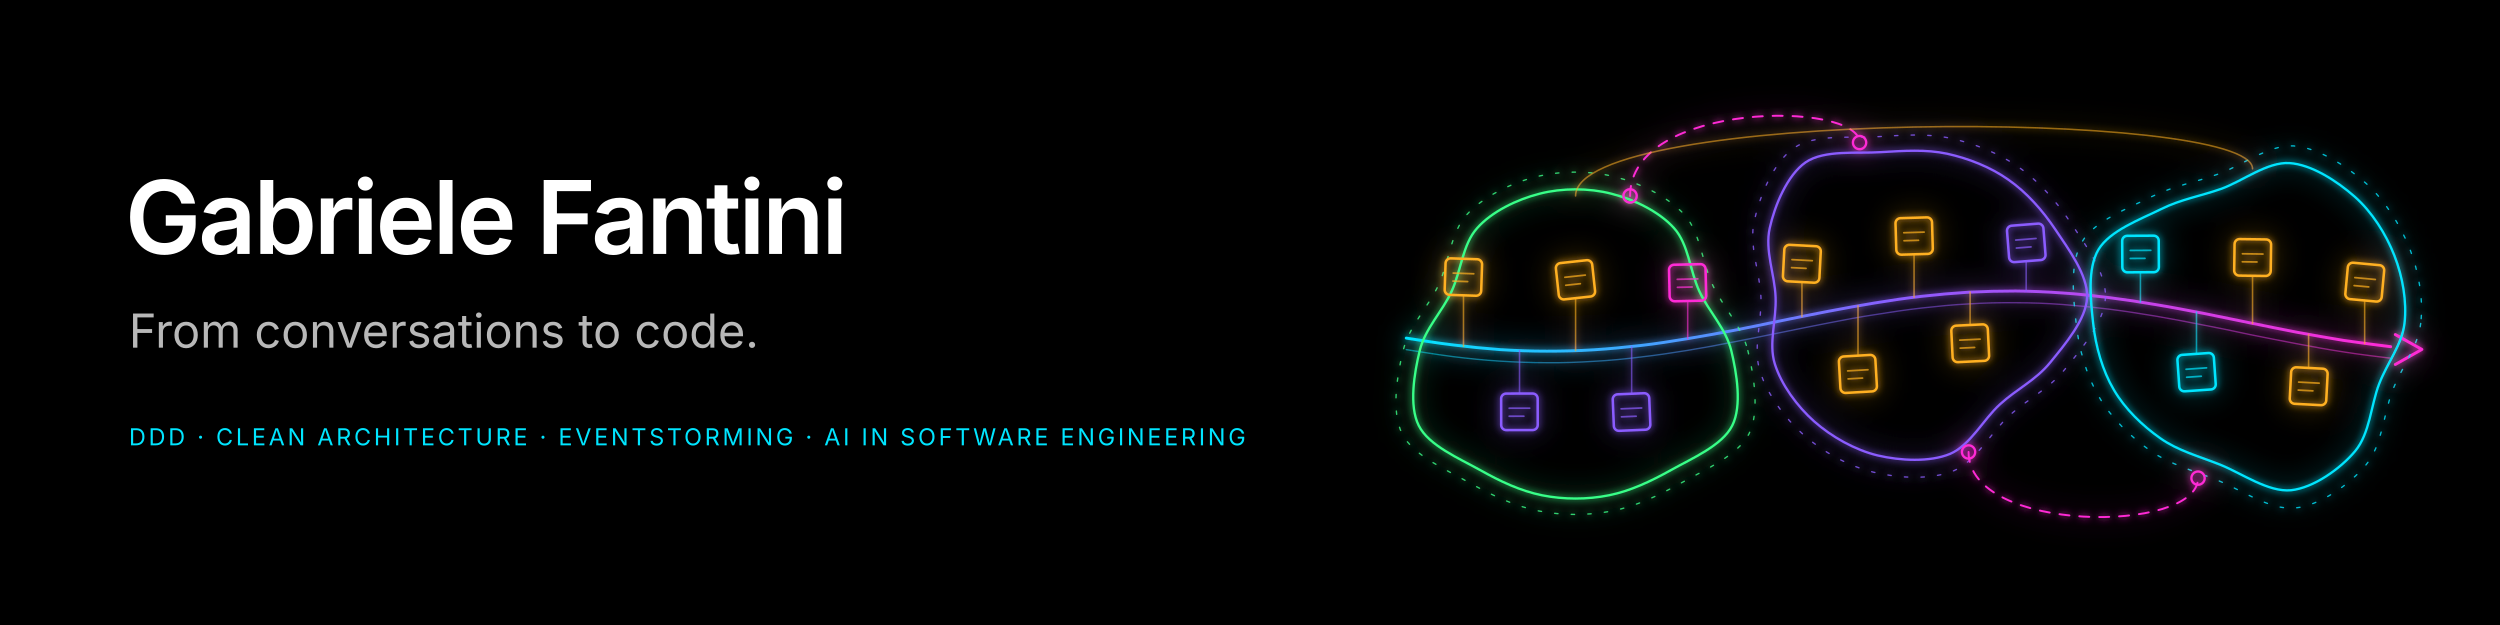
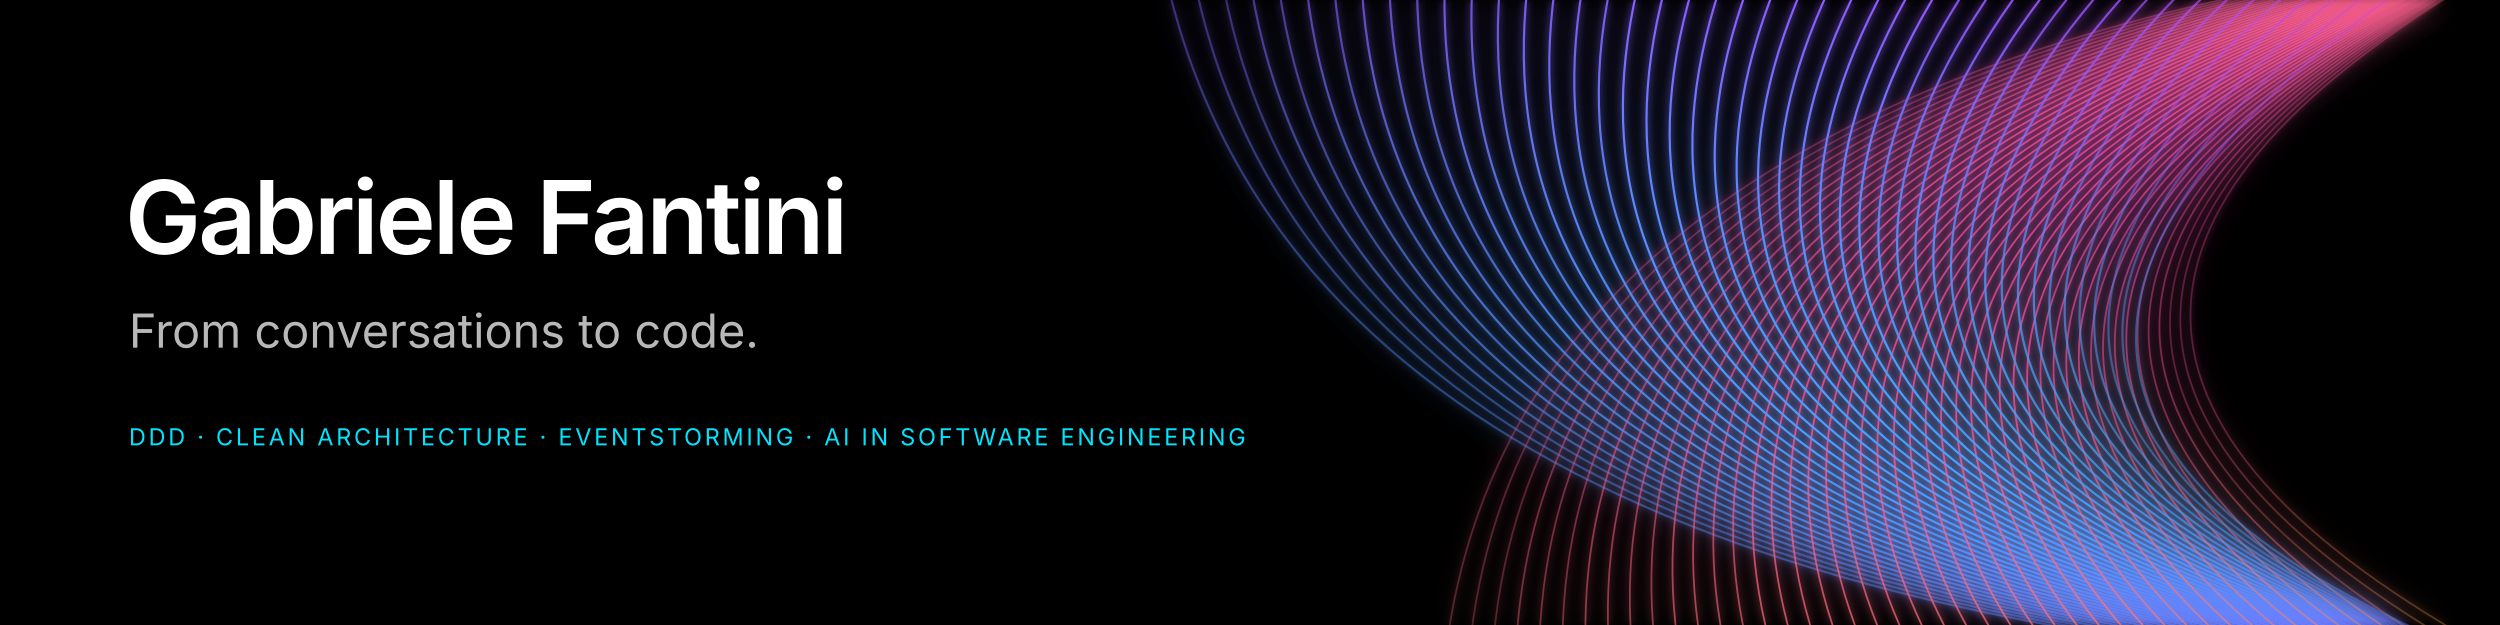
<svg xmlns="http://www.w3.org/2000/svg" viewBox="0 0 1280 320" width="1280" height="320" preserveAspectRatio="xMidYMid slice">
  <defs>
    <filter id="glow" x="-20%" y="-20%" width="140%" height="140%">
      <feGaussianBlur stdDeviation="7" result="b1" />
      <feGaussianBlur in="SourceGraphic" stdDeviation="2" result="b2" />
      <feMerge>
        <feMergeNode in="b1" />
        <feMergeNode in="b2" />
        <feMergeNode in="SourceGraphic" />
      </feMerge>
    </filter>
-     <linearGradient id="tl" x1="0" y1="0" x2="1" y2="0">
+     <linearGradient id="fa" x1="0" y1="1" x2="1" y2="0">
      <stop offset="0%" stop-color="#00e5ff" />
      <stop offset="50%" stop-color="#8b5cff" />
      <stop offset="100%" stop-color="#ff2bd6" />
    </linearGradient>
+     <linearGradient id="fb" x1="0" y1="0" x2="1" y2="1">
+       <stop offset="0%" stop-color="#ff2bd6" />
+       <stop offset="100%" stop-color="#ffb020" />
+     </linearGradient>
  </defs>
  <rect width="1280" height="320" fill="#000000" />
  <g filter="url(#glow)" fill="none" stroke-linecap="round" stroke-linejoin="round">
-     <path d="M720,173.1C724,173.7 736,175.7 744,176.6C752,177.6 760,178.4 768,179C776,179.5 784,179.8 792,179.8C800,179.8 808,179.6 816,179.1C824,178.6 832,177.8 840,176.9C848,176 856,174.7 864,173.4C872,172.1 880,170.6 888,169.1C896,167.5 904,165.9 912,164.2C920,162.6 928,160.9 936,159.4C944,157.9 952,156.4 960,155.1C968,153.8 976,152.6 984,151.7C992,150.8 1000,150.1 1008,149.6C1016,149.2 1024,149 1032,149C1040,149.1 1048,149.4 1056,150C1064,150.5 1072,151.4 1080,152.4C1088,153.4 1096,154.6 1104,156C1112,157.3 1120,158.9 1128,160.4C1136,162 1144,163.7 1152,165.3C1160,166.9 1168,168.6 1176,170.1C1184,171.6 1192,173 1200,174.3C1208,175.5 1220,177 1224,177.5" stroke="url(#tl)" stroke-width="1.5" />
-     <path d="M720,179C724,179.6 736,181.6 744,182.6C752,183.6 760,184.4 768,184.9C776,185.4 784,185.7 792,185.7C800,185.8 808,185.5 816,185C824,184.6 832,183.8 840,182.8C848,181.9 856,180.7 864,179.4C872,178.1 880,176.6 888,175C896,173.5 904,171.8 912,170.2C920,168.6 928,166.9 936,165.4C944,163.8 952,162.3 960,161.1C968,159.8 976,158.6 984,157.7C992,156.8 1000,156 1008,155.6C1016,155.1 1024,154.9 1032,155C1040,155 1048,155.3 1056,155.9C1064,156.5 1072,157.3 1080,158.3C1088,159.3 1096,160.6 1104,161.9C1112,163.3 1120,164.8 1128,166.4C1136,167.9 1144,169.6 1152,171.3C1160,172.9 1168,174.5 1176,176C1184,177.5 1192,179 1200,180.2C1208,181.5 1220,182.9 1224,183.4" stroke="url(#tl)" stroke-width="0.7" opacity="0.5" />
-     <path d="M1226.4,171.3 L1240,178.9 L1226.4,186.6" stroke="#ff2bd6" stroke-width="1.5" />
-     <path d="M886.4,179.5C889.2,191 892,207.8 886.9,217.9C881.8,228.1 866.2,234.7 855.7,240.6C845.1,246.5 834.7,251.4 823.7,253.6C812.7,255.8 800.7,255.8 789.6,253.6C778.6,251.4 768.2,246.5 757.7,240.6C747.1,234.7 731.5,228.1 726.4,217.9C721.3,207.8 724.1,191 726.9,179.5C729.7,168.1 738.4,159.7 743.2,149.2C748.1,138.7 748.8,125.1 756.3,116.8C763.7,108.4 776.7,102.1 788.2,99.2C799.7,96.2 813.7,96.2 825.1,99.2C836.6,102.1 849.6,108.4 857.1,116.8C864.6,125.1 865.2,138.7 870.1,149.2C875,159.7 883.6,168.1 886.4,179.5Z" stroke="#39ff88" stroke-width="1.2" />
-     <path d="M894.9,179.5C898,192.2 901.1,210.8 895.5,222.1C889.8,233.3 872.6,240.6 860.9,247.2C849.2,253.7 837.7,259.2 825.5,261.6C813.3,264 800,264 787.8,261.6C775.7,259.2 764.1,253.7 752.4,247.2C740.8,240.6 723.5,233.3 717.9,222.1C712.2,210.8 715.3,192.2 718.4,179.5C721.5,166.9 731.1,157.5 736.5,146C741.9,134.4 742.6,119.3 750.9,110C759.2,100.8 773.5,93.8 786.2,90.6C798.9,87.3 814.4,87.3 827.1,90.6C839.8,93.8 854.2,100.8 862.5,110C870.7,119.3 871.4,134.4 876.9,146C882.3,157.5 891.8,166.9 894.9,179.5Z" stroke="#39ff88" stroke-width="0.7" stroke-dasharray="1.7 6.8" opacity="0.8" />
-     <line x1="749.3" y1="177.3" x2="749.3" y2="151.2" stroke="#ffb020" stroke-width="0.8" opacity="0.6" />
-     <rect x="739.9" y="132.5" width="18.7" height="18.7" rx="2.6" transform="rotate(1.9 749.3 141.8)" stroke="#ffb020" stroke-width="1.3" />
-     <line x1="744" y1="140" x2="754.5" y2="140" transform="rotate(1.9 749.3 141.8)" stroke="#ffb020" stroke-width="0.9" opacity="0.7" />
-     <line x1="744" y1="144.1" x2="751.5" y2="144.1" transform="rotate(1.9 749.3 141.8)" stroke="#ffb020" stroke-width="0.9" opacity="0.7" />
-     <line x1="778" y1="179.5" x2="778" y2="201.5" stroke="#8b5cff" stroke-width="0.8" opacity="0.6" />
-     <rect x="768.6" y="201.5" width="18.7" height="18.7" rx="2.6" transform="rotate(-0.1 778 210.8)" stroke="#8b5cff" stroke-width="1.3" />
-     <line x1="772.7" y1="209" x2="783.2" y2="209" transform="rotate(-0.1 778 210.8)" stroke="#8b5cff" stroke-width="0.9" opacity="0.7" />
-     <line x1="772.7" y1="213.1" x2="780.2" y2="213.1" transform="rotate(-0.1 778 210.8)" stroke="#8b5cff" stroke-width="0.9" opacity="0.7" />
-     <line x1="806.7" y1="179.5" x2="806.7" y2="152.6" stroke="#ffb020" stroke-width="0.8" opacity="0.6" />
-     <rect x="797.3" y="133.9" width="18.7" height="18.7" rx="2.6" transform="rotate(-6.2 806.7 143.3)" stroke="#ffb020" stroke-width="1.3" />
-     <line x1="801.4" y1="141.4" x2="811.9" y2="141.4" transform="rotate(-6.2 806.7 143.3)" stroke="#ffb020" stroke-width="0.9" opacity="0.7" />
-     <line x1="801.4" y1="145.5" x2="808.9" y2="145.5" transform="rotate(-6.2 806.7 143.3)" stroke="#ffb020" stroke-width="0.9" opacity="0.7" />
-     <line x1="835.4" y1="177.4" x2="835.4" y2="201.6" stroke="#8b5cff" stroke-width="0.8" opacity="0.6" />
-     <rect x="826" y="201.6" width="18.7" height="18.7" rx="2.6" transform="rotate(-2.4 835.4 211)" stroke="#8b5cff" stroke-width="1.3" />
-     <line x1="830.1" y1="209.1" x2="840.6" y2="209.1" transform="rotate(-2.4 835.4 211)" stroke="#8b5cff" stroke-width="0.9" opacity="0.7" />
-     <line x1="830.1" y1="213.2" x2="837.6" y2="213.2" transform="rotate(-2.4 835.4 211)" stroke="#8b5cff" stroke-width="0.9" opacity="0.7" />
-     <line x1="864.1" y1="173.4" x2="864.1" y2="154.1" stroke="#ff2bd6" stroke-width="0.8" opacity="0.6" />
-     <rect x="854.7" y="135.4" width="18.7" height="18.7" rx="2.6" transform="rotate(-1.3 864.1 144.7)" stroke="#ff2bd6" stroke-width="1.3" />
-     <line x1="858.8" y1="142.9" x2="869.3" y2="142.9" transform="rotate(-1.3 864.1 144.7)" stroke="#ff2bd6" stroke-width="0.9" opacity="0.7" />
-     <line x1="858.8" y1="147" x2="866.3" y2="147" transform="rotate(-1.3 864.1 144.7)" stroke="#ff2bd6" stroke-width="0.9" opacity="0.7" />
-     <path d="M1068.6,152.2C1068.2,163.5 1057.2,176.4 1049.7,185.6C1042.3,194.7 1032.5,199.2 1024,207C1015.4,214.8 1008.8,228 998.4,232.4C988,236.7 973,235.9 961.4,233.2C949.8,230.4 937.7,223.6 928.9,215.8C920.1,208 912,196.9 908.7,186.3C905.4,175.7 909.6,163.8 909.1,152.2C908.7,140.6 903.5,128.3 906.1,116.8C908.6,105.3 915.1,89.6 924.5,83.1C934,76.6 950.9,78.7 962.9,77.9C975,77.2 986,76.4 996.9,78.7C1007.8,81.1 1019.1,85.5 1028.3,92C1037.6,98.5 1045.7,107.6 1052.4,117.6C1059.1,127.6 1069,140.9 1068.6,152.2Z" stroke="#8b5cff" stroke-width="1.2" />
-     <path d="M1078,152.2C1077.6,164.7 1065.4,179 1057.2,189.1C1049,199.3 1038.1,204.2 1028.7,212.9C1019.2,221.5 1011.9,236.1 1000.4,241C988.8,245.8 972.2,244.9 959.4,241.8C946.6,238.8 933.2,231.3 923.5,222.7C913.7,214 904.7,201.7 901.1,190C897.4,178.2 902.1,165 901.6,152.2C901.1,139.4 895.3,125.8 898.2,113C901,100.3 908.1,82.9 918.6,75.7C929.1,68.5 947.8,70.8 961.1,70C974.5,69.2 986.6,68.2 998.7,70.8C1010.7,73.4 1023.3,78.4 1033.5,85.5C1043.7,92.7 1052.7,102.8 1060.1,113.9C1067.5,125 1078.5,139.7 1078,152.2Z" stroke="#8b5cff" stroke-width="0.7" stroke-dasharray="1.7 6.8" opacity="0.8" />
-     <line x1="922.6" y1="162.1" x2="922.6" y2="144.4" stroke="#ffb020" stroke-width="0.8" opacity="0.6" />
-     <rect x="913.2" y="125.7" width="18.7" height="18.7" rx="2.6" transform="rotate(3 922.6 135.1)" stroke="#ffb020" stroke-width="1.3" />
-     <line x1="917.4" y1="133.2" x2="927.8" y2="133.2" transform="rotate(3 922.6 135.1)" stroke="#ffb020" stroke-width="0.9" opacity="0.7" />
-     <line x1="917.4" y1="137.3" x2="924.8" y2="137.3" transform="rotate(3 922.6 135.1)" stroke="#ffb020" stroke-width="0.9" opacity="0.7" />
-     <line x1="951.3" y1="156.6" x2="951.3" y2="182.1" stroke="#ffb020" stroke-width="0.8" opacity="0.6" />
-     <rect x="941.9" y="182.1" width="18.7" height="18.7" rx="2.6" transform="rotate(-3.3 951.3 191.5)" stroke="#ffb020" stroke-width="1.3" />
-     <line x1="946.1" y1="189.6" x2="956.5" y2="189.6" transform="rotate(-3.3 951.3 191.5)" stroke="#ffb020" stroke-width="0.9" opacity="0.7" />
-     <line x1="946.1" y1="193.7" x2="953.5" y2="193.7" transform="rotate(-3.3 951.3 191.5)" stroke="#ffb020" stroke-width="0.9" opacity="0.7" />
-     <line x1="980" y1="152.2" x2="980" y2="130.2" stroke="#ffb020" stroke-width="0.8" opacity="0.6" />
-     <rect x="970.7" y="111.5" width="18.7" height="18.7" rx="2.6" transform="rotate(-1.7 980 120.9)" stroke="#ffb020" stroke-width="1.3" />
-     <line x1="974.8" y1="119" x2="985.2" y2="119" transform="rotate(-1.7 980 120.9)" stroke="#ffb020" stroke-width="0.9" opacity="0.7" />
-     <line x1="974.8" y1="123.1" x2="982.2" y2="123.1" transform="rotate(-1.7 980 120.9)" stroke="#ffb020" stroke-width="0.9" opacity="0.7" />
-     <line x1="1008.7" y1="149.6" x2="1008.7" y2="166.4" stroke="#ffb020" stroke-width="0.8" opacity="0.6" />
-     <rect x="999.4" y="166.4" width="18.7" height="18.7" rx="2.6" transform="rotate(-2.8 1008.7 175.8)" stroke="#ffb020" stroke-width="1.3" />
-     <line x1="1003.5" y1="173.9" x2="1013.9" y2="173.9" transform="rotate(-2.8 1008.7 175.8)" stroke="#ffb020" stroke-width="0.9" opacity="0.7" />
-     <line x1="1003.5" y1="178" x2="1010.9" y2="178" transform="rotate(-2.8 1008.7 175.8)" stroke="#ffb020" stroke-width="0.9" opacity="0.7" />
-     <line x1="1037.4" y1="149.1" x2="1037.4" y2="133.7" stroke="#8b5cff" stroke-width="0.8" opacity="0.6" />
-     <rect x="1028.1" y="115" width="18.7" height="18.7" rx="2.6" transform="rotate(-4.5 1037.4 124.4)" stroke="#8b5cff" stroke-width="1.3" />
-     <line x1="1032.2" y1="122.5" x2="1042.6" y2="122.5" transform="rotate(-4.5 1037.4 124.4)" stroke="#8b5cff" stroke-width="0.9" opacity="0.7" />
-     <line x1="1032.2" y1="126.6" x2="1039.7" y2="126.6" transform="rotate(-4.5 1037.4 124.4)" stroke="#8b5cff" stroke-width="0.9" opacity="0.7" />
-     <path d="M1231.1,165.6C1229.8,176.5 1222.3,185.7 1218.1,196.6C1213.9,207.5 1213.4,221.9 1205.8,231C1198.3,240 1184.5,249.8 1173,251C1161.4,252.1 1147.9,242.4 1136.7,237.9C1125.6,233.5 1115.2,230.8 1106.1,224.4C1097,218 1088,209.4 1082.3,199.6C1076.5,189.8 1073,177.5 1071.7,165.6C1070.4,153.6 1068.6,137.6 1074.4,127.8C1080.2,118.1 1095.9,112.3 1106.4,107.1C1116.9,101.9 1126.5,100.5 1137.5,96.6C1148.4,92.6 1160.9,82.8 1172.2,83.5C1183.5,84.2 1196.5,92.7 1205.5,100.6C1214.5,108.5 1221.7,120 1225.9,130.8C1230.2,141.7 1232.4,154.6 1231.1,165.6Z" stroke="#00e5ff" stroke-width="1.2" />
-     <path d="M1239.4,165.6C1238,177.7 1229.7,187.8 1225,199.9C1220.3,212 1219.8,227.9 1211.4,238C1203.1,248 1187.8,258.9 1175,260.1C1162.3,261.4 1147.3,250.6 1134.9,245.7C1122.6,240.8 1111.1,237.8 1101,230.8C1091,223.7 1081,214.1 1074.7,203.2C1068.3,192.4 1064.4,178.8 1063,165.6C1061.5,152.3 1059.6,134.6 1066,123.8C1072.4,113 1089.8,106.6 1101.4,100.8C1113,95.1 1123.6,93.5 1135.8,89.1C1147.9,84.8 1161.7,74 1174.2,74.7C1186.7,75.5 1201.2,84.9 1211.1,93.6C1221,102.4 1228.9,115.1 1233.7,127.1C1238.4,139.1 1240.9,153.4 1239.4,165.6Z" stroke="#00e5ff" stroke-width="0.7" stroke-dasharray="1.7 6.8" opacity="0.8" />
-     <line x1="1095.9" y1="154.6" x2="1095.9" y2="139.4" stroke="#00e5ff" stroke-width="0.8" opacity="0.6" />
-     <rect x="1086.6" y="120.7" width="18.7" height="18.7" rx="2.6" transform="rotate(-0.3 1095.9 130)" stroke="#00e5ff" stroke-width="1.3" />
-     <line x1="1090.7" y1="128.2" x2="1101.2" y2="128.2" transform="rotate(-0.3 1095.9 130)" stroke="#00e5ff" stroke-width="0.9" opacity="0.7" />
-     <line x1="1090.7" y1="132.3" x2="1098.2" y2="132.3" transform="rotate(-0.3 1095.9 130)" stroke="#00e5ff" stroke-width="0.9" opacity="0.7" />
-     <line x1="1124.6" y1="159.8" x2="1124.6" y2="181.2" stroke="#00e5ff" stroke-width="0.8" opacity="0.6" />
-     <rect x="1115.3" y="181.2" width="18.7" height="18.7" rx="2.6" transform="rotate(-4 1124.6 190.6)" stroke="#00e5ff" stroke-width="1.3" />
-     <line x1="1119.4" y1="188.7" x2="1129.9" y2="188.7" transform="rotate(-4 1124.6 190.6)" stroke="#00e5ff" stroke-width="0.9" opacity="0.7" />
-     <line x1="1119.4" y1="192.8" x2="1126.9" y2="192.8" transform="rotate(-4 1124.6 190.6)" stroke="#00e5ff" stroke-width="0.9" opacity="0.7" />
-     <line x1="1153.3" y1="165.6" x2="1153.3" y2="141.2" stroke="#ffb020" stroke-width="0.8" opacity="0.6" />
-     <rect x="1144" y="122.5" width="18.7" height="18.7" rx="2.6" transform="rotate(0.8 1153.3 131.9)" stroke="#ffb020" stroke-width="1.3" />
-     <line x1="1148.1" y1="130" x2="1158.6" y2="130" transform="rotate(0.8 1153.3 131.9)" stroke="#ffb020" stroke-width="0.9" opacity="0.7" />
-     <line x1="1148.1" y1="134.1" x2="1155.6" y2="134.1" transform="rotate(0.8 1153.3 131.9)" stroke="#ffb020" stroke-width="0.9" opacity="0.7" />
-     <line x1="1182" y1="171.2" x2="1182" y2="188.4" stroke="#ffb020" stroke-width="0.8" opacity="0.6" />
-     <rect x="1172.7" y="188.4" width="18.7" height="18.7" rx="2.6" transform="rotate(3 1182 197.8)" stroke="#ffb020" stroke-width="1.3" />
-     <line x1="1176.8" y1="195.9" x2="1187.3" y2="195.9" transform="rotate(3 1182 197.8)" stroke="#ffb020" stroke-width="0.9" opacity="0.7" />
-     <line x1="1176.8" y1="200" x2="1184.3" y2="200" transform="rotate(3 1182 197.8)" stroke="#ffb020" stroke-width="0.9" opacity="0.7" />
-     <line x1="1210.7" y1="175.9" x2="1210.7" y2="153.8" stroke="#ffb020" stroke-width="0.8" opacity="0.6" />
-     <rect x="1201.4" y="135.1" width="18.7" height="18.7" rx="2.6" transform="rotate(5.3 1210.7 144.5)" stroke="#ffb020" stroke-width="1.3" />
-     <line x1="1205.5" y1="142.6" x2="1216" y2="142.6" transform="rotate(5.3 1210.7 144.5)" stroke="#ffb020" stroke-width="0.9" opacity="0.7" />
-     <line x1="1205.5" y1="146.7" x2="1213" y2="146.7" transform="rotate(5.3 1210.7 144.5)" stroke="#ffb020" stroke-width="0.9" opacity="0.7" />
-     <path d="M834.6,100.3 C834.6,51.5 952.1,51.5 952.1,73" stroke="#ff2bd6" stroke-width="1" stroke-dasharray="5.1 5.1" />
-     <circle cx="834.6" cy="100.3" r="3.4" stroke="#ff2bd6" stroke-width="1.2" />
-     <circle cx="952.1" cy="73" r="3.4" stroke="#ff2bd6" stroke-width="1.2" />
-     <path d="M1007.9,231.4 C1007.9,273.3 1125.4,273.3 1125.4,244.8" stroke="#ff2bd6" stroke-width="1" stroke-dasharray="5.1 5.1" />
-     <circle cx="1007.9" cy="231.4" r="3.4" stroke="#ff2bd6" stroke-width="1.2" />
-     <circle cx="1125.4" cy="244.8" r="3.4" stroke="#ff2bd6" stroke-width="1.2" />
-     <path d="M806.7,100.3 C806.7,55.6 1153.3,55.6 1153.3,86.4" stroke="#ffb020" stroke-width="0.8" opacity="0.55" />
+     <path d="M1294.4,345.6 Q668,320 596,-16" stroke="url(#fa)" stroke-width="1.1" opacity="0.4" />
+     <path d="M1294.4,-25.6 Q776,32 740,336" stroke="url(#fb)" stroke-width="0.9" opacity="0.3" />
+     <path d="M1294.4,345.6 Q673.6,317.5 610.4,-16" stroke="url(#fa)" stroke-width="1.1" opacity="0.4" />
+     <path d="M1294.4,-25.6 Q780,34.8 752,336" stroke="url(#fb)" stroke-width="0.9" opacity="0.3" />
+     <path d="M1294.4,345.6 Q679.2,315 624.8,-16" stroke="url(#fa)" stroke-width="1.1" opacity="0.4" />
+     <path d="M1294.4,-25.6 Q784,37.7 764,336" stroke="url(#fb)" stroke-width="0.9" opacity="0.3" />
+     <path d="M1294.4,345.6 Q684.8,312.5 639.2,-16" stroke="url(#fa)" stroke-width="1.1" opacity="0.5" />
+     <path d="M1294.4,-25.6 Q788,40.5 776,336" stroke="url(#fb)" stroke-width="0.9" opacity="0.4" />
+     <path d="M1294.4,345.6 Q690.4,310 653.6,-16" stroke="url(#fa)" stroke-width="1.1" opacity="0.5" />
+     <path d="M1294.4,-25.6 Q792,43.4 788,336" stroke="url(#fb)" stroke-width="0.9" opacity="0.4" />
+     <path d="M1294.4,345.6 Q696,307.6 668,-16" stroke="url(#fa)" stroke-width="1.1" opacity="0.6" />
+     <path d="M1294.4,-25.6 Q796,46.2 800,336" stroke="url(#fb)" stroke-width="0.9" opacity="0.4" />
+     <path d="M1294.4,345.6 Q701.6,305.1 682.4,-16" stroke="url(#fa)" stroke-width="1.1" opacity="0.6" />
+     <path d="M1294.4,-25.6 Q800,49.1 812,336" stroke="url(#fb)" stroke-width="0.9" opacity="0.5" />
+     <path d="M1294.4,345.6 Q707.2,302.6 696.8,-16" stroke="url(#fa)" stroke-width="1.1" opacity="0.7" />
+     <path d="M1294.4,-25.6 Q804,51.9 824,336" stroke="url(#fb)" stroke-width="0.9" opacity="0.5" />
+     <path d="M1294.4,345.6 Q712.8,300.1 711.2,-16" stroke="url(#fa)" stroke-width="1.1" opacity="0.7" />
+     <path d="M1294.4,-25.6 Q808,54.8 836,336" stroke="url(#fb)" stroke-width="0.9" opacity="0.5" />
+     <path d="M1294.4,345.6 Q718.4,297.6 725.6,-16" stroke="url(#fa)" stroke-width="1.1" opacity="0.7" />
+     <path d="M1294.4,-25.6 Q812,57.6 848,336" stroke="url(#fb)" stroke-width="0.9" opacity="0.5" />
+     <path d="M1294.4,345.6 Q724,295.1 740,-16" stroke="url(#fa)" stroke-width="1.1" opacity="0.8" />
+     <path d="M1294.4,-25.6 Q816,60.4 860,336" stroke="url(#fb)" stroke-width="0.9" opacity="0.6" />
+     <path d="M1294.4,345.6 Q729.6,292.6 754.4,-16" stroke="url(#fa)" stroke-width="1.1" opacity="0.8" />
+     <path d="M1294.4,-25.6 Q820,63.3 872,336" stroke="url(#fb)" stroke-width="0.9" opacity="0.6" />
+     <path d="M1294.4,345.6 Q735.2,290.1 768.8,-16" stroke="url(#fa)" stroke-width="1.1" opacity="0.8" />
+     <path d="M1294.4,-25.6 Q824,66.1 884,336" stroke="url(#fb)" stroke-width="0.9" opacity="0.6" />
+     <path d="M1294.4,345.6 Q740.8,287.6 783.2,-16" stroke="url(#fa)" stroke-width="1.1" opacity="0.9" />
+     <path d="M1294.4,-25.6 Q828,69 896,336" stroke="url(#fb)" stroke-width="0.9" opacity="0.6" />
+     <path d="M1294.4,345.6 Q746.4,285.2 797.6,-16" stroke="url(#fa)" stroke-width="1.1" opacity="0.9" />
+     <path d="M1294.4,-25.6 Q832,71.8 908,336" stroke="url(#fb)" stroke-width="0.9" opacity="0.7" />
+     <path d="M1294.4,345.6 Q752,282.7 812,-16" stroke="url(#fa)" stroke-width="1.1" opacity="0.9" />
+     <path d="M1294.4,-25.6 Q836,74.7 920,336" stroke="url(#fb)" stroke-width="0.9" opacity="0.7" />
+     <path d="M1294.4,345.6 Q757.6,280.2 826.4,-16" stroke="url(#fa)" stroke-width="1.1" opacity="0.9" />
+     <path d="M1294.4,-25.6 Q840,77.5 932,336" stroke="url(#fb)" stroke-width="0.9" opacity="0.7" />
+     <path d="M1294.4,345.6 Q763.2,277.7 840.8,-16" stroke="url(#fa)" stroke-width="1.1" opacity="1" />
+     <path d="M1294.4,-25.6 Q844,80.4 944,336" stroke="url(#fb)" stroke-width="0.9" opacity="0.7" />
+     <path d="M1294.4,345.6 Q768.8,275.2 855.2,-16" stroke="url(#fa)" stroke-width="1.1" opacity="1" />
+     <path d="M1294.4,-25.6 Q848,83.2 956,336" stroke="url(#fb)" stroke-width="0.9" opacity="0.7" />
+     <path d="M1294.4,345.6 Q774.4,272.7 869.6,-16" stroke="url(#fa)" stroke-width="1.1" opacity="1" />
+     <path d="M1294.4,-25.6 Q852,86 968,336" stroke="url(#fb)" stroke-width="0.9" opacity="0.7" />
+     <path d="M1294.4,345.6 Q780,270.2 884,-16" stroke="url(#fa)" stroke-width="1.1" opacity="1" />
+     <path d="M1294.4,-25.6 Q856,88.9 980,336" stroke="url(#fb)" stroke-width="0.9" opacity="0.7" />
+     <path d="M1294.4,345.6 Q785.6,267.7 898.4,-16" stroke="url(#fa)" stroke-width="1.1" opacity="1" />
+     <path d="M1294.4,-25.6 Q860,91.7 992,336" stroke="url(#fb)" stroke-width="0.9" opacity="0.7" />
+     <path d="M1294.4,345.6 Q791.2,265.2 912.8,-16" stroke="url(#fa)" stroke-width="1.1" opacity="1" />
+     <path d="M1294.4,-25.6 Q864,94.6 1004,336" stroke="url(#fb)" stroke-width="0.9" opacity="0.7" />
+     <path d="M1294.4,345.6 Q796.8,262.8 927.2,-16" stroke="url(#fa)" stroke-width="1.1" opacity="1" />
+     <path d="M1294.4,-25.6 Q868,97.4 1016,336" stroke="url(#fb)" stroke-width="0.9" opacity="0.7" />
+     <path d="M1294.4,345.6 Q802.4,260.3 941.6,-16" stroke="url(#fa)" stroke-width="1.1" opacity="1" />
+     <path d="M1294.4,-25.6 Q872,100.3 1028,336" stroke="url(#fb)" stroke-width="0.9" opacity="0.7" />
+     <path d="M1294.4,345.6 Q808,257.8 956,-16" stroke="url(#fa)" stroke-width="1.1" opacity="1" />
+     <path d="M1294.4,-25.6 Q876,103.1 1040,336" stroke="url(#fb)" stroke-width="0.9" opacity="0.7" />
+     <path d="M1294.4,345.6 Q813.6,255.3 970.4,-16" stroke="url(#fa)" stroke-width="1.1" opacity="1" />
+     <path d="M1294.4,-25.6 Q880,106 1052,336" stroke="url(#fb)" stroke-width="0.9" opacity="0.7" />
+     <path d="M1294.4,345.6 Q819.2,252.8 984.8,-16" stroke="url(#fa)" stroke-width="1.1" opacity="1" />
+     <path d="M1294.4,-25.6 Q884,108.8 1064,336" stroke="url(#fb)" stroke-width="0.9" opacity="0.7" />
+     <path d="M1294.4,345.6 Q824.8,250.3 999.2,-16" stroke="url(#fa)" stroke-width="1.1" opacity="1" />
+     <path d="M1294.4,-25.6 Q888,111.6 1076,336" stroke="url(#fb)" stroke-width="0.9" opacity="0.7" />
+     <path d="M1294.4,345.6 Q830.4,247.8 1013.6,-16" stroke="url(#fa)" stroke-width="1.1" opacity="0.9" />
+     <path d="M1294.4,-25.6 Q892,114.5 1088,336" stroke="url(#fb)" stroke-width="0.9" opacity="0.7" />
+     <path d="M1294.4,345.6 Q836,245.3 1028,-16" stroke="url(#fa)" stroke-width="1.1" opacity="0.9" />
+     <path d="M1294.4,-25.6 Q896,117.3 1100,336" stroke="url(#fb)" stroke-width="0.9" opacity="0.7" />
+     <path d="M1294.4,345.6 Q841.6,242.8 1042.4,-16" stroke="url(#fa)" stroke-width="1.1" opacity="0.9" />
+     <path d="M1294.4,-25.6 Q900,120.2 1112,336" stroke="url(#fb)" stroke-width="0.9" opacity="0.7" />
+     <path d="M1294.4,345.6 Q847.2,240.4 1056.8,-16" stroke="url(#fa)" stroke-width="1.1" opacity="0.9" />
+     <path d="M1294.4,-25.6 Q904,123 1124,336" stroke="url(#fb)" stroke-width="0.9" opacity="0.6" />
+     <path d="M1294.4,345.6 Q852.8,237.9 1071.2,-16" stroke="url(#fa)" stroke-width="1.1" opacity="0.8" />
+     <path d="M1294.4,-25.6 Q908,125.9 1136,336" stroke="url(#fb)" stroke-width="0.9" opacity="0.6" />
+     <path d="M1294.4,345.6 Q858.4,235.4 1085.6,-16" stroke="url(#fa)" stroke-width="1.1" opacity="0.8" />
+     <path d="M1294.4,-25.6 Q912,128.7 1148,336" stroke="url(#fb)" stroke-width="0.9" opacity="0.6" />
+     <path d="M1294.4,345.6 Q864,232.9 1100,-16" stroke="url(#fa)" stroke-width="1.1" opacity="0.8" />
+     <path d="M1294.4,-25.6 Q916,131.6 1160,336" stroke="url(#fb)" stroke-width="0.9" opacity="0.6" />
+     <path d="M1294.4,345.6 Q869.6,230.4 1114.4,-16" stroke="url(#fa)" stroke-width="1.1" opacity="0.7" />
+     <path d="M1294.4,-25.6 Q920,134.4 1172,336" stroke="url(#fb)" stroke-width="0.9" opacity="0.5" />
+     <path d="M1294.4,345.6 Q875.2,227.9 1128.8,-16" stroke="url(#fa)" stroke-width="1.1" opacity="0.7" />
+     <path d="M1294.4,-25.6 Q924,137.2 1184,336" stroke="url(#fb)" stroke-width="0.9" opacity="0.5" />
+     <path d="M1294.4,345.6 Q880.8,225.4 1143.2,-16" stroke="url(#fa)" stroke-width="1.1" opacity="0.7" />
+     <path d="M1294.4,-25.6 Q928,140.1 1196,336" stroke="url(#fb)" stroke-width="0.9" opacity="0.5" />
+     <path d="M1294.4,345.6 Q886.4,222.9 1157.6,-16" stroke="url(#fa)" stroke-width="1.1" opacity="0.6" />
+     <path d="M1294.4,-25.6 Q932,142.9 1208,336" stroke="url(#fb)" stroke-width="0.9" opacity="0.5" />
+     <path d="M1294.4,345.6 Q892,220.4 1172,-16" stroke="url(#fa)" stroke-width="1.1" opacity="0.6" />
+     <path d="M1294.4,-25.6 Q936,145.8 1220,336" stroke="url(#fb)" stroke-width="0.9" opacity="0.4" />
+     <path d="M1294.4,345.6 Q897.6,218 1186.4,-16" stroke="url(#fa)" stroke-width="1.1" opacity="0.5" />
+     <path d="M1294.4,-25.6 Q940,148.6 1232,336" stroke="url(#fb)" stroke-width="0.9" opacity="0.4" />
+     <path d="M1294.4,345.6 Q903.2,215.5 1200.8,-16" stroke="url(#fa)" stroke-width="1.1" opacity="0.5" />
+     <path d="M1294.4,-25.6 Q944,151.5 1244,336" stroke="url(#fb)" stroke-width="0.9" opacity="0.4" />
+     <path d="M1294.4,345.6 Q908.8,213 1215.2,-16" stroke="url(#fa)" stroke-width="1.1" opacity="0.4" />
+     <path d="M1294.4,-25.6 Q948,154.3 1256,336" stroke="url(#fb)" stroke-width="0.9" opacity="0.3" />
+     <path d="M1294.4,345.6 Q914.4,210.5 1229.6,-16" stroke="url(#fa)" stroke-width="1.1" opacity="0.4" />
+     <path d="M1294.4,-25.6 Q952,157.2 1268,336" stroke="url(#fb)" stroke-width="0.9" opacity="0.3" />
+     <path d="M1294.4,345.6 Q920,208 1244,-16" stroke="url(#fa)" stroke-width="1.1" opacity="0.4" />
+     <path d="M1294.4,-25.6 Q956,160 1280,336" stroke="url(#fb)" stroke-width="0.9" opacity="0.3" />
  </g>
  <g font-family="Inter, -apple-system, 'Segoe UI', Helvetica, Arial, sans-serif">
    <text x="64" y="130" font-size="52" font-weight="600" letter-spacing="-1.5" fill="#ffffff">Gabriele Fantini</text>
    <text x="66" y="178" font-size="24" fill="rgba(255,255,255,0.72)">From conversations to code.</text>
    <text x="66" y="228" font-size="12" fill="#00e5ff" letter-spacing="1.4">DDD · CLEAN ARCHITECTURE · EVENTSTORMING · AI IN SOFTWARE ENGINEERING</text>
  </g>
</svg>
